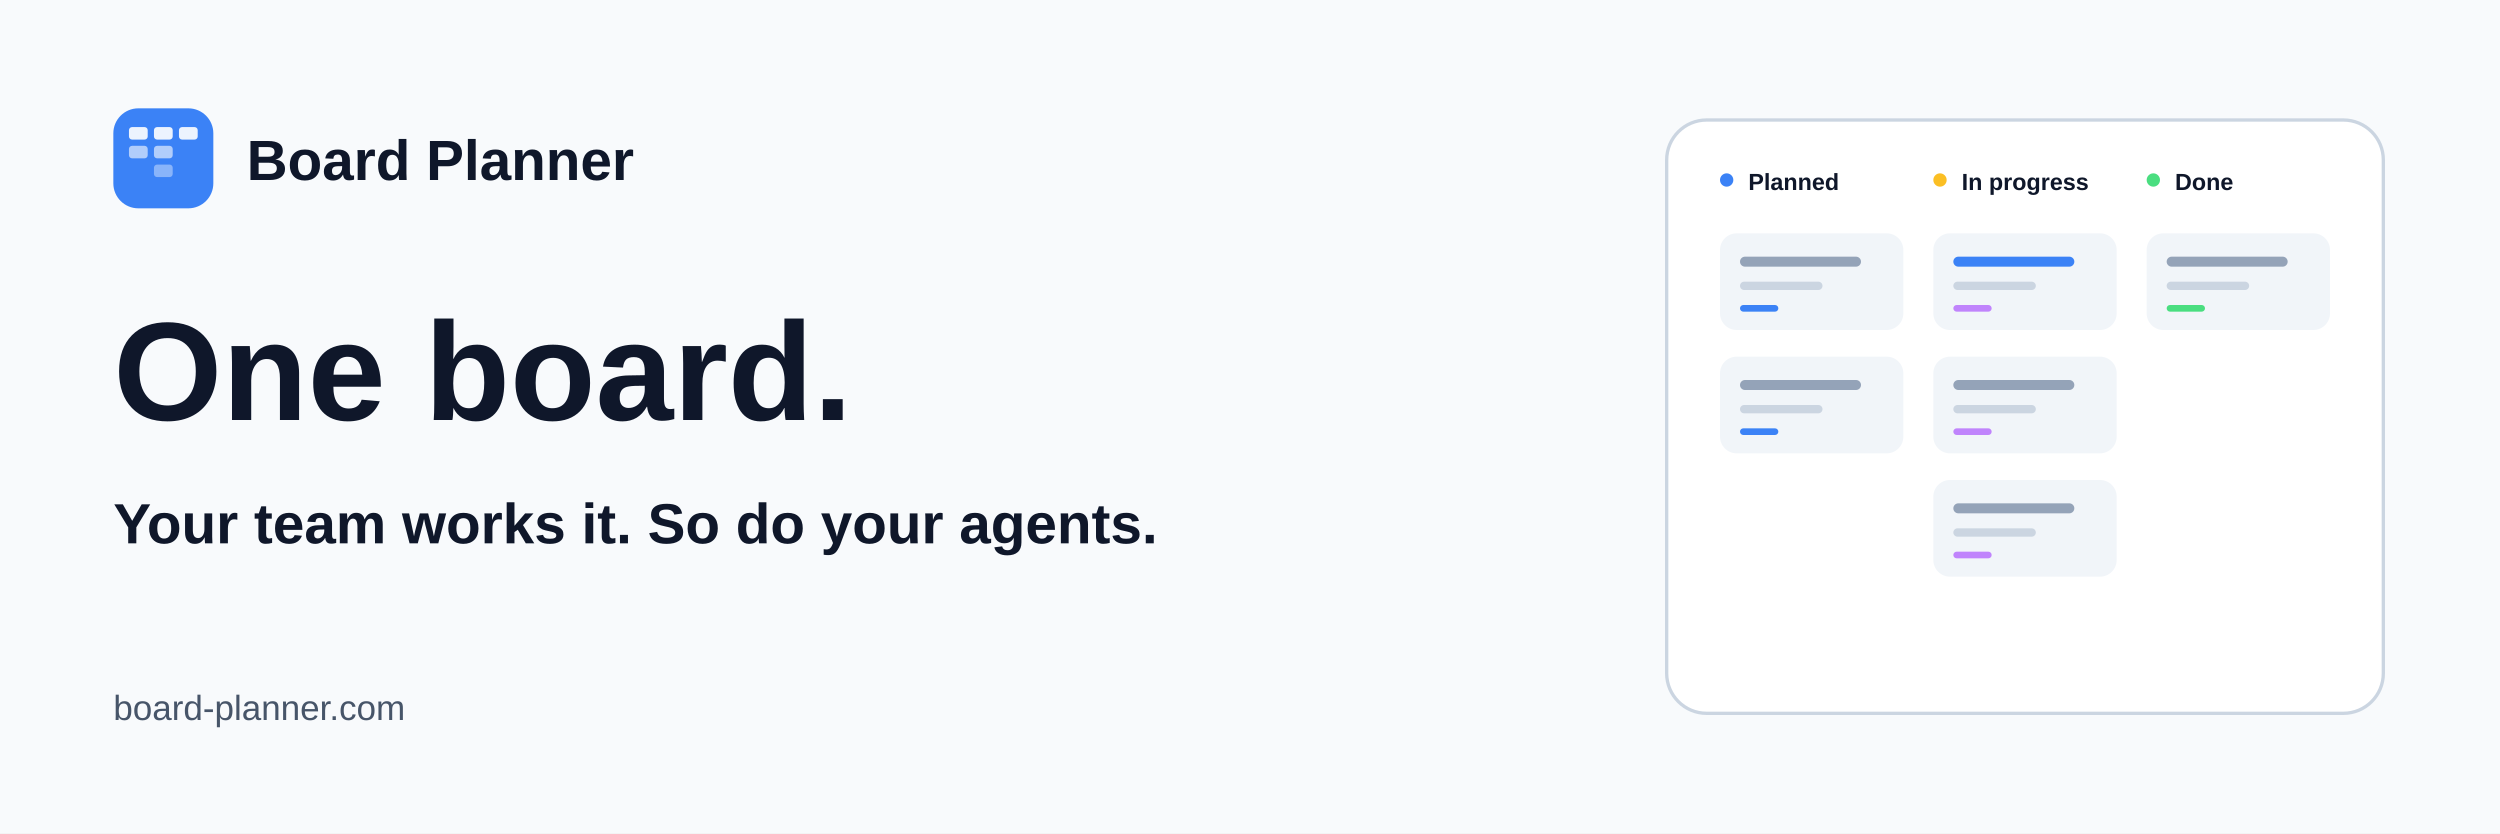
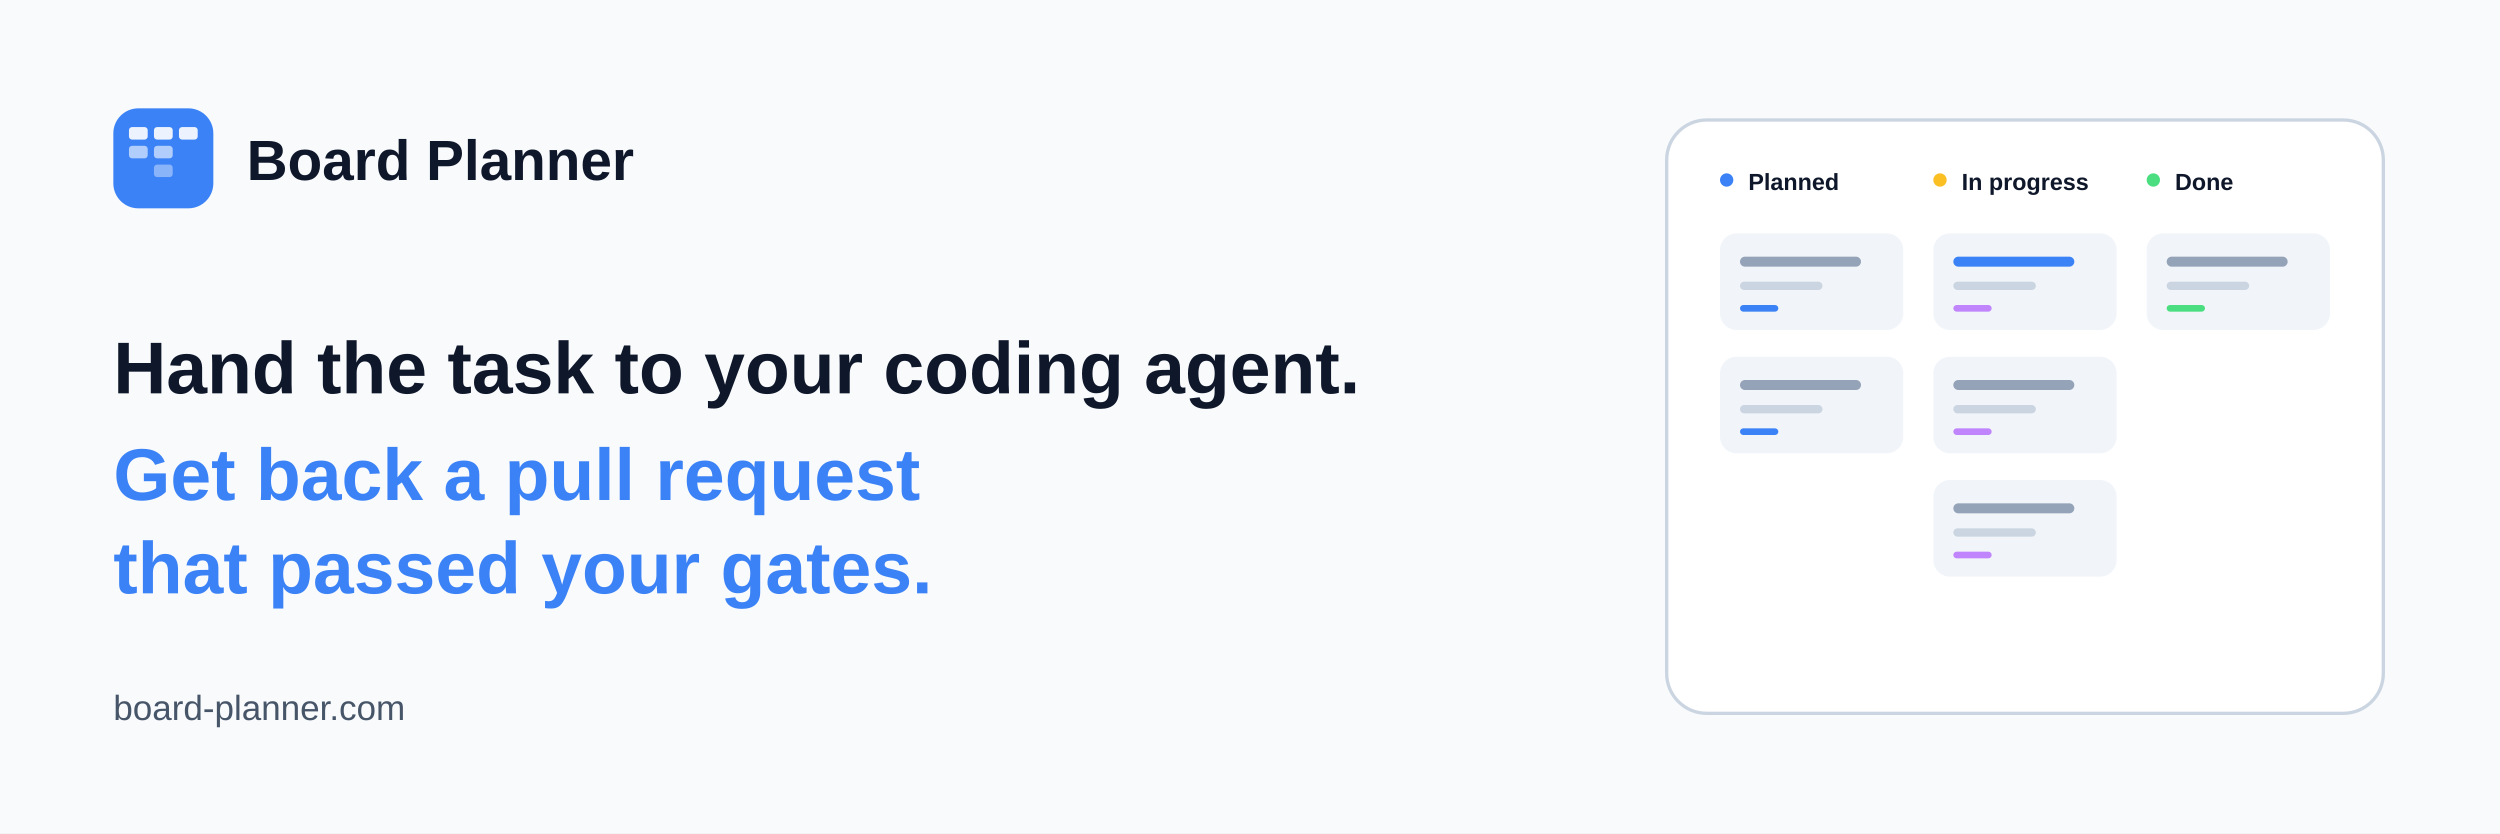
<svg xmlns="http://www.w3.org/2000/svg" width="1500" height="500" viewBox="0 0 1500 500" role="img">
  <rect x="0" y="0" width="1500" height="500" rx="0" fill="#F8FAFC" />
  <g transform="translate(68 65) scale(1.875)">
    <rect x="0" y="0" width="32" height="32" rx="8" fill="#3B82F6" />
    <rect x="5" y="6" width="6" height="4" rx="1" fill="#FFFFFF" opacity="0.9" />
    <rect x="5" y="12" width="6" height="4" rx="1" fill="#FFFFFF" opacity="0.6" />
    <rect x="13" y="6" width="6" height="4" rx="1" fill="#FFFFFF" opacity="0.9" />
    <rect x="13" y="12" width="6" height="4" rx="1" fill="#FFFFFF" opacity="0.6" />
    <rect x="13" y="18" width="6" height="4" rx="1" fill="#FFFFFF" opacity="0.4" />
    <rect x="21" y="6" width="6" height="4" rx="1" fill="#FFFFFF" opacity="0.9" />
  </g>
  <text x="148" y="108" font-family="Arial, Helvetica, sans-serif" font-size="34" font-weight="700" fill="#0F172A">Board Planner</text>
-   <text x="68" y="252" font-family="Arial, Helvetica, sans-serif" font-size="84" font-weight="700" fill="#0F172A">One board.</text>
-   <text x="68" y="326" font-family="Arial, Helvetica, sans-serif" font-size="34" font-weight="700" fill="#0F172A">Your team works it. So do your agents.</text>
+   <text x="68" y="236" font-family="Arial, Helvetica, sans-serif" font-size="44" font-weight="700" fill="#0F172A">Hand the task to your coding agent.</text>
+   <text x="68" y="300" font-family="Arial, Helvetica, sans-serif" font-size="44" font-weight="700" fill="#3B82F6">Get back a pull request</text>
+   <text x="68" y="356" font-family="Arial, Helvetica, sans-serif" font-size="44" font-weight="700" fill="#3B82F6">that passed your gates.</text>
  <text x="68" y="432" font-family="Arial, Helvetica, sans-serif" font-size="21" font-weight="400" fill="#475569">board-planner.com</text>
  <rect x="1000" y="72" width="430" height="356" rx="24" fill="#FFFFFF" stroke="#CBD5E1" stroke-width="2" />
  <rect x="1032" y="104" width="8" height="8" rx="4" fill="#3B82F6" />
  <text x="1049" y="114" font-family="Arial, Helvetica, sans-serif" font-size="14" font-weight="700" fill="#0F172A">Planned</text>
  <rect x="1032" y="140" width="110" height="58" rx="10" fill="#F1F5F9" />
  <rect x="1044" y="154" width="72.6" height="6" rx="3" fill="#94A3B8" />
  <rect x="1044" y="169" width="49.5" height="5" rx="2.5" fill="#CBD5E1" />
  <rect x="1044" y="183" width="23" height="4" rx="2" fill="#3B82F6" />
  <rect x="1032" y="214" width="110" height="58" rx="10" fill="#F1F5F9" />
  <rect x="1044" y="228" width="72.6" height="6" rx="3" fill="#94A3B8" />
  <rect x="1044" y="243" width="49.5" height="5" rx="2.5" fill="#CBD5E1" />
  <rect x="1044" y="257" width="23" height="4" rx="2" fill="#3B82F6" />
  <rect x="1160" y="104" width="8" height="8" rx="4" fill="#FBBF24" />
  <text x="1177" y="114" font-family="Arial, Helvetica, sans-serif" font-size="14" font-weight="700" fill="#0F172A">In progress</text>
  <rect x="1160" y="140" width="110" height="58" rx="10" fill="#F1F5F9" />
  <rect x="1172" y="154" width="72.6" height="6" rx="3" fill="#3B82F6" />
  <rect x="1172" y="169" width="49.5" height="5" rx="2.5" fill="#CBD5E1" />
  <rect x="1172" y="183" width="23" height="4" rx="2" fill="#C084FC" />
  <rect x="1160" y="214" width="110" height="58" rx="10" fill="#F1F5F9" />
  <rect x="1172" y="228" width="72.6" height="6" rx="3" fill="#94A3B8" />
  <rect x="1172" y="243" width="49.5" height="5" rx="2.5" fill="#CBD5E1" />
  <rect x="1172" y="257" width="23" height="4" rx="2" fill="#C084FC" />
  <rect x="1160" y="288" width="110" height="58" rx="10" fill="#F1F5F9" />
  <rect x="1172" y="302" width="72.6" height="6" rx="3" fill="#94A3B8" />
  <rect x="1172" y="317" width="49.5" height="5" rx="2.5" fill="#CBD5E1" />
  <rect x="1172" y="331" width="23" height="4" rx="2" fill="#C084FC" />
  <rect x="1288" y="104" width="8" height="8" rx="4" fill="#4ADE80" />
  <text x="1305" y="114" font-family="Arial, Helvetica, sans-serif" font-size="14" font-weight="700" fill="#0F172A">Done</text>
  <rect x="1288" y="140" width="110" height="58" rx="10" fill="#F1F5F9" />
  <rect x="1300" y="154" width="72.6" height="6" rx="3" fill="#94A3B8" />
  <rect x="1300" y="169" width="49.5" height="5" rx="2.5" fill="#CBD5E1" />
  <rect x="1300" y="183" width="23" height="4" rx="2" fill="#4ADE80" />
</svg>
